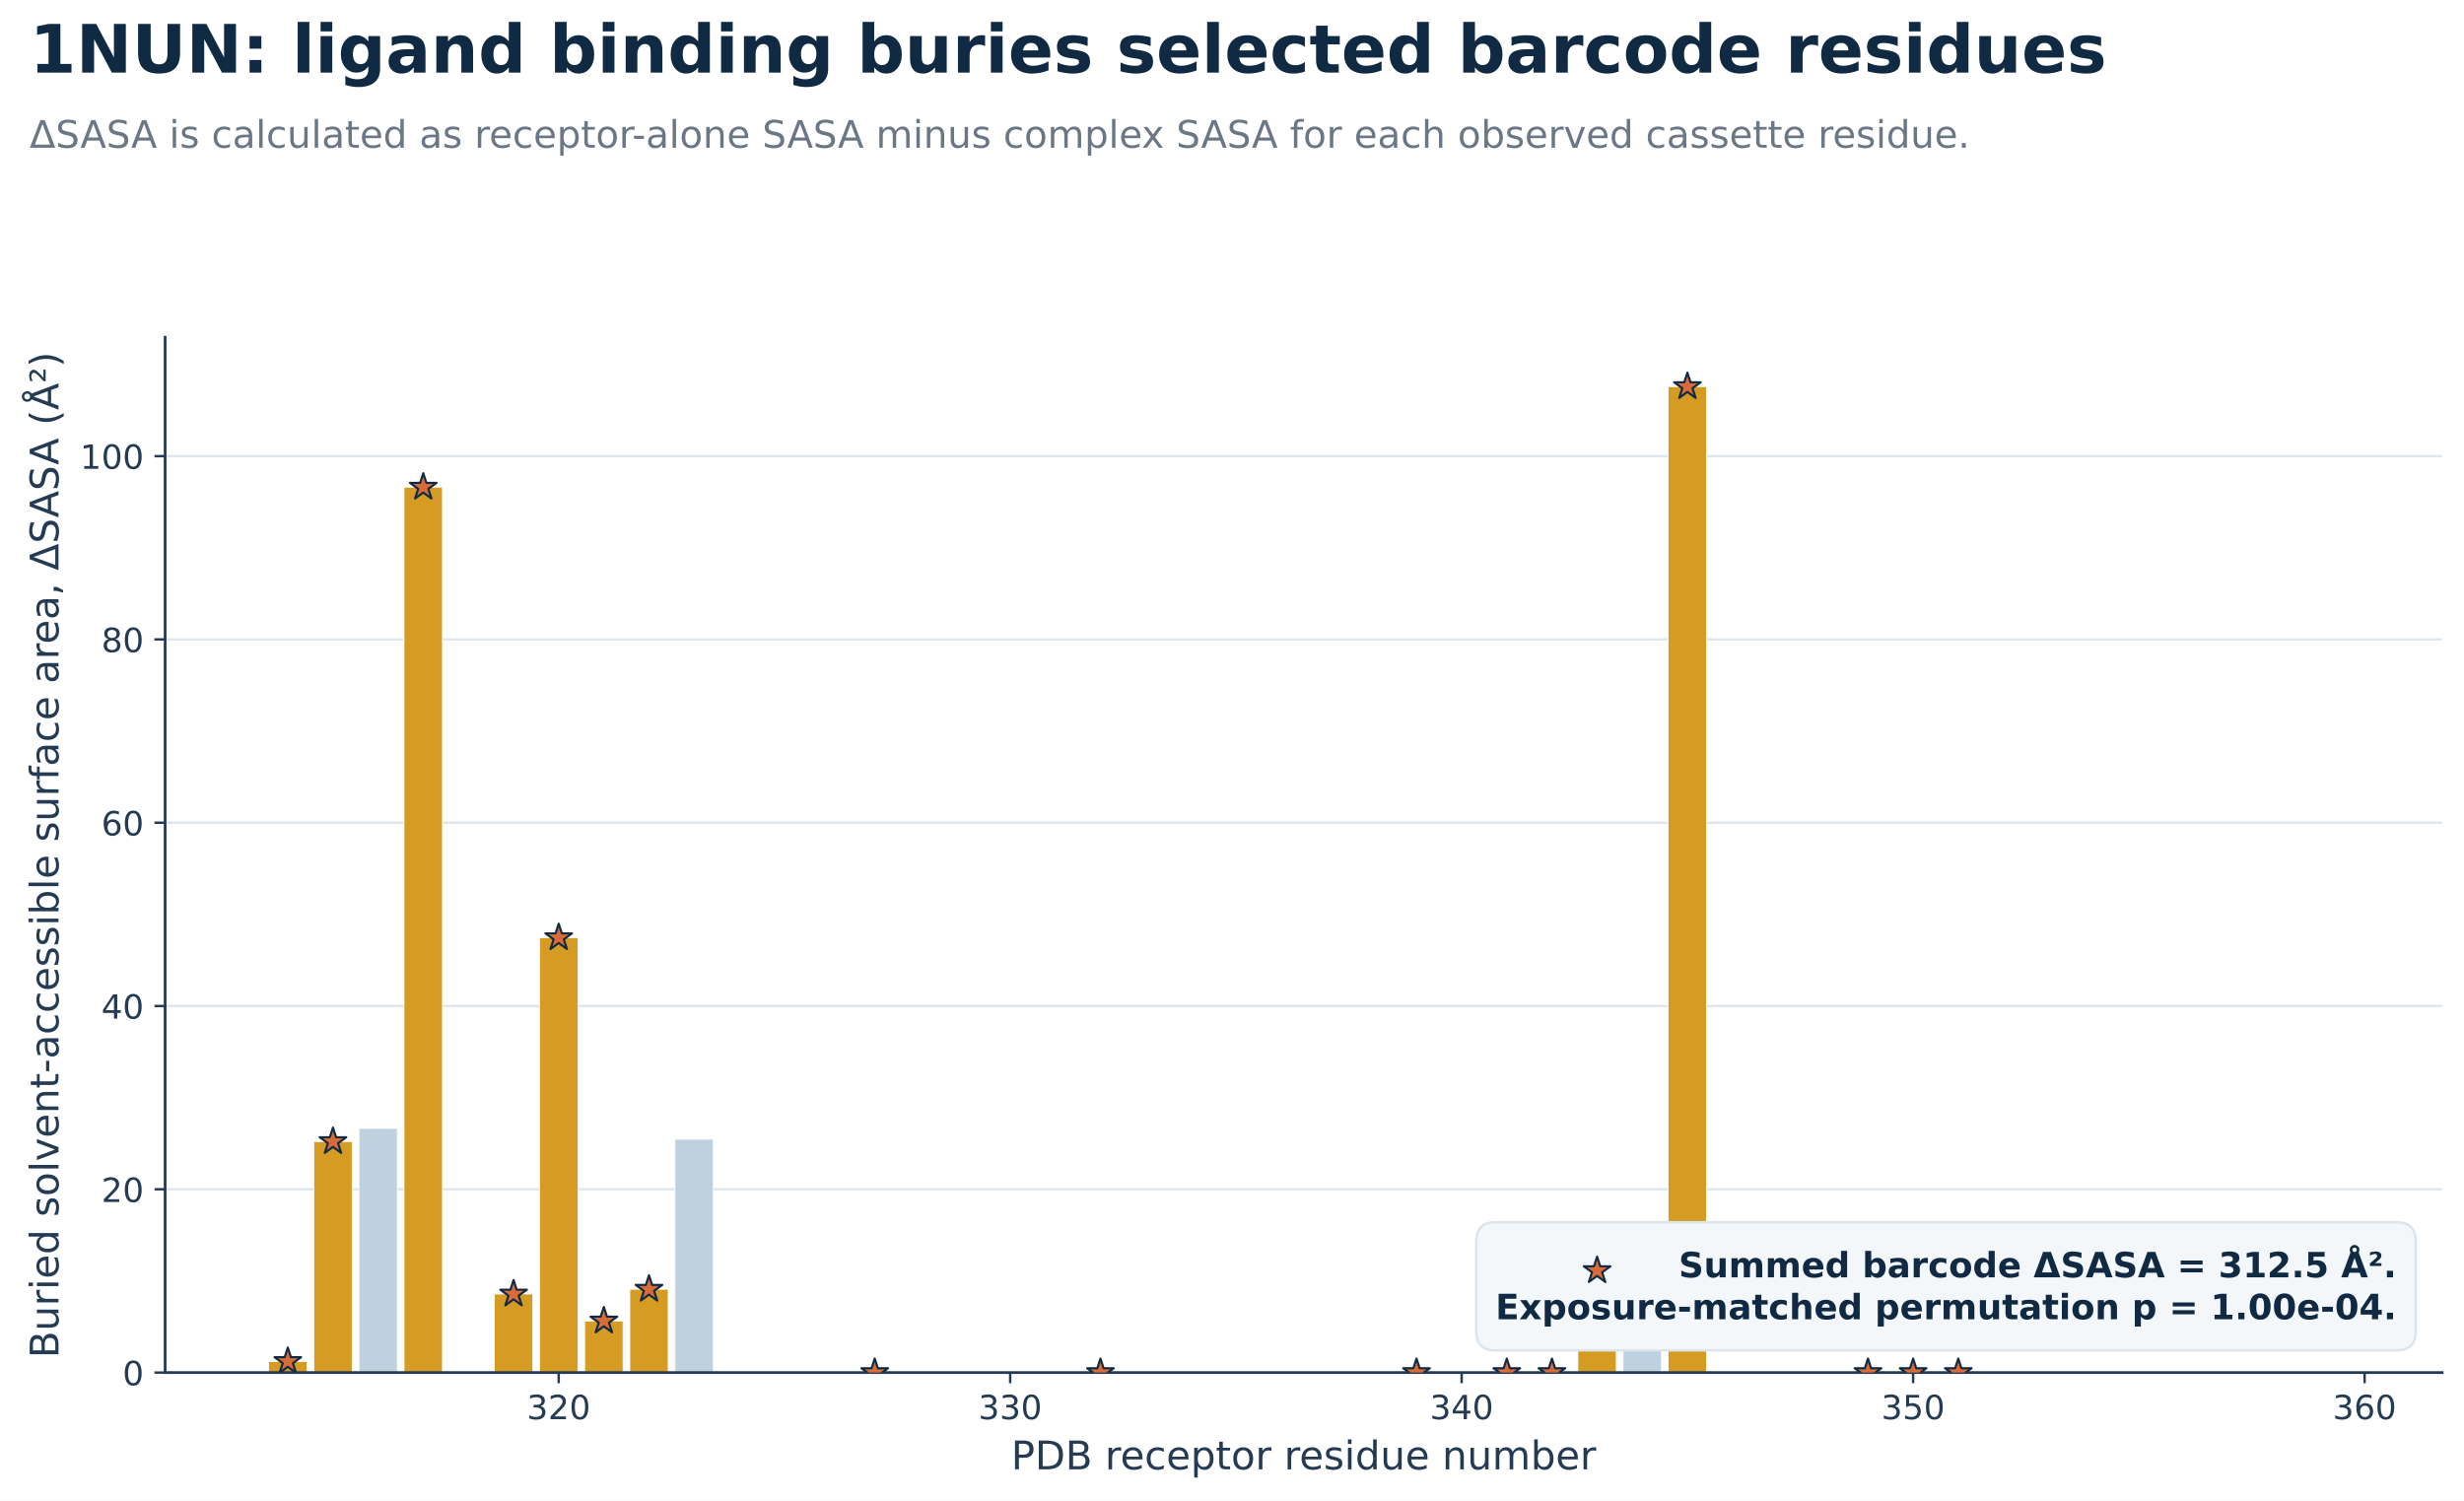
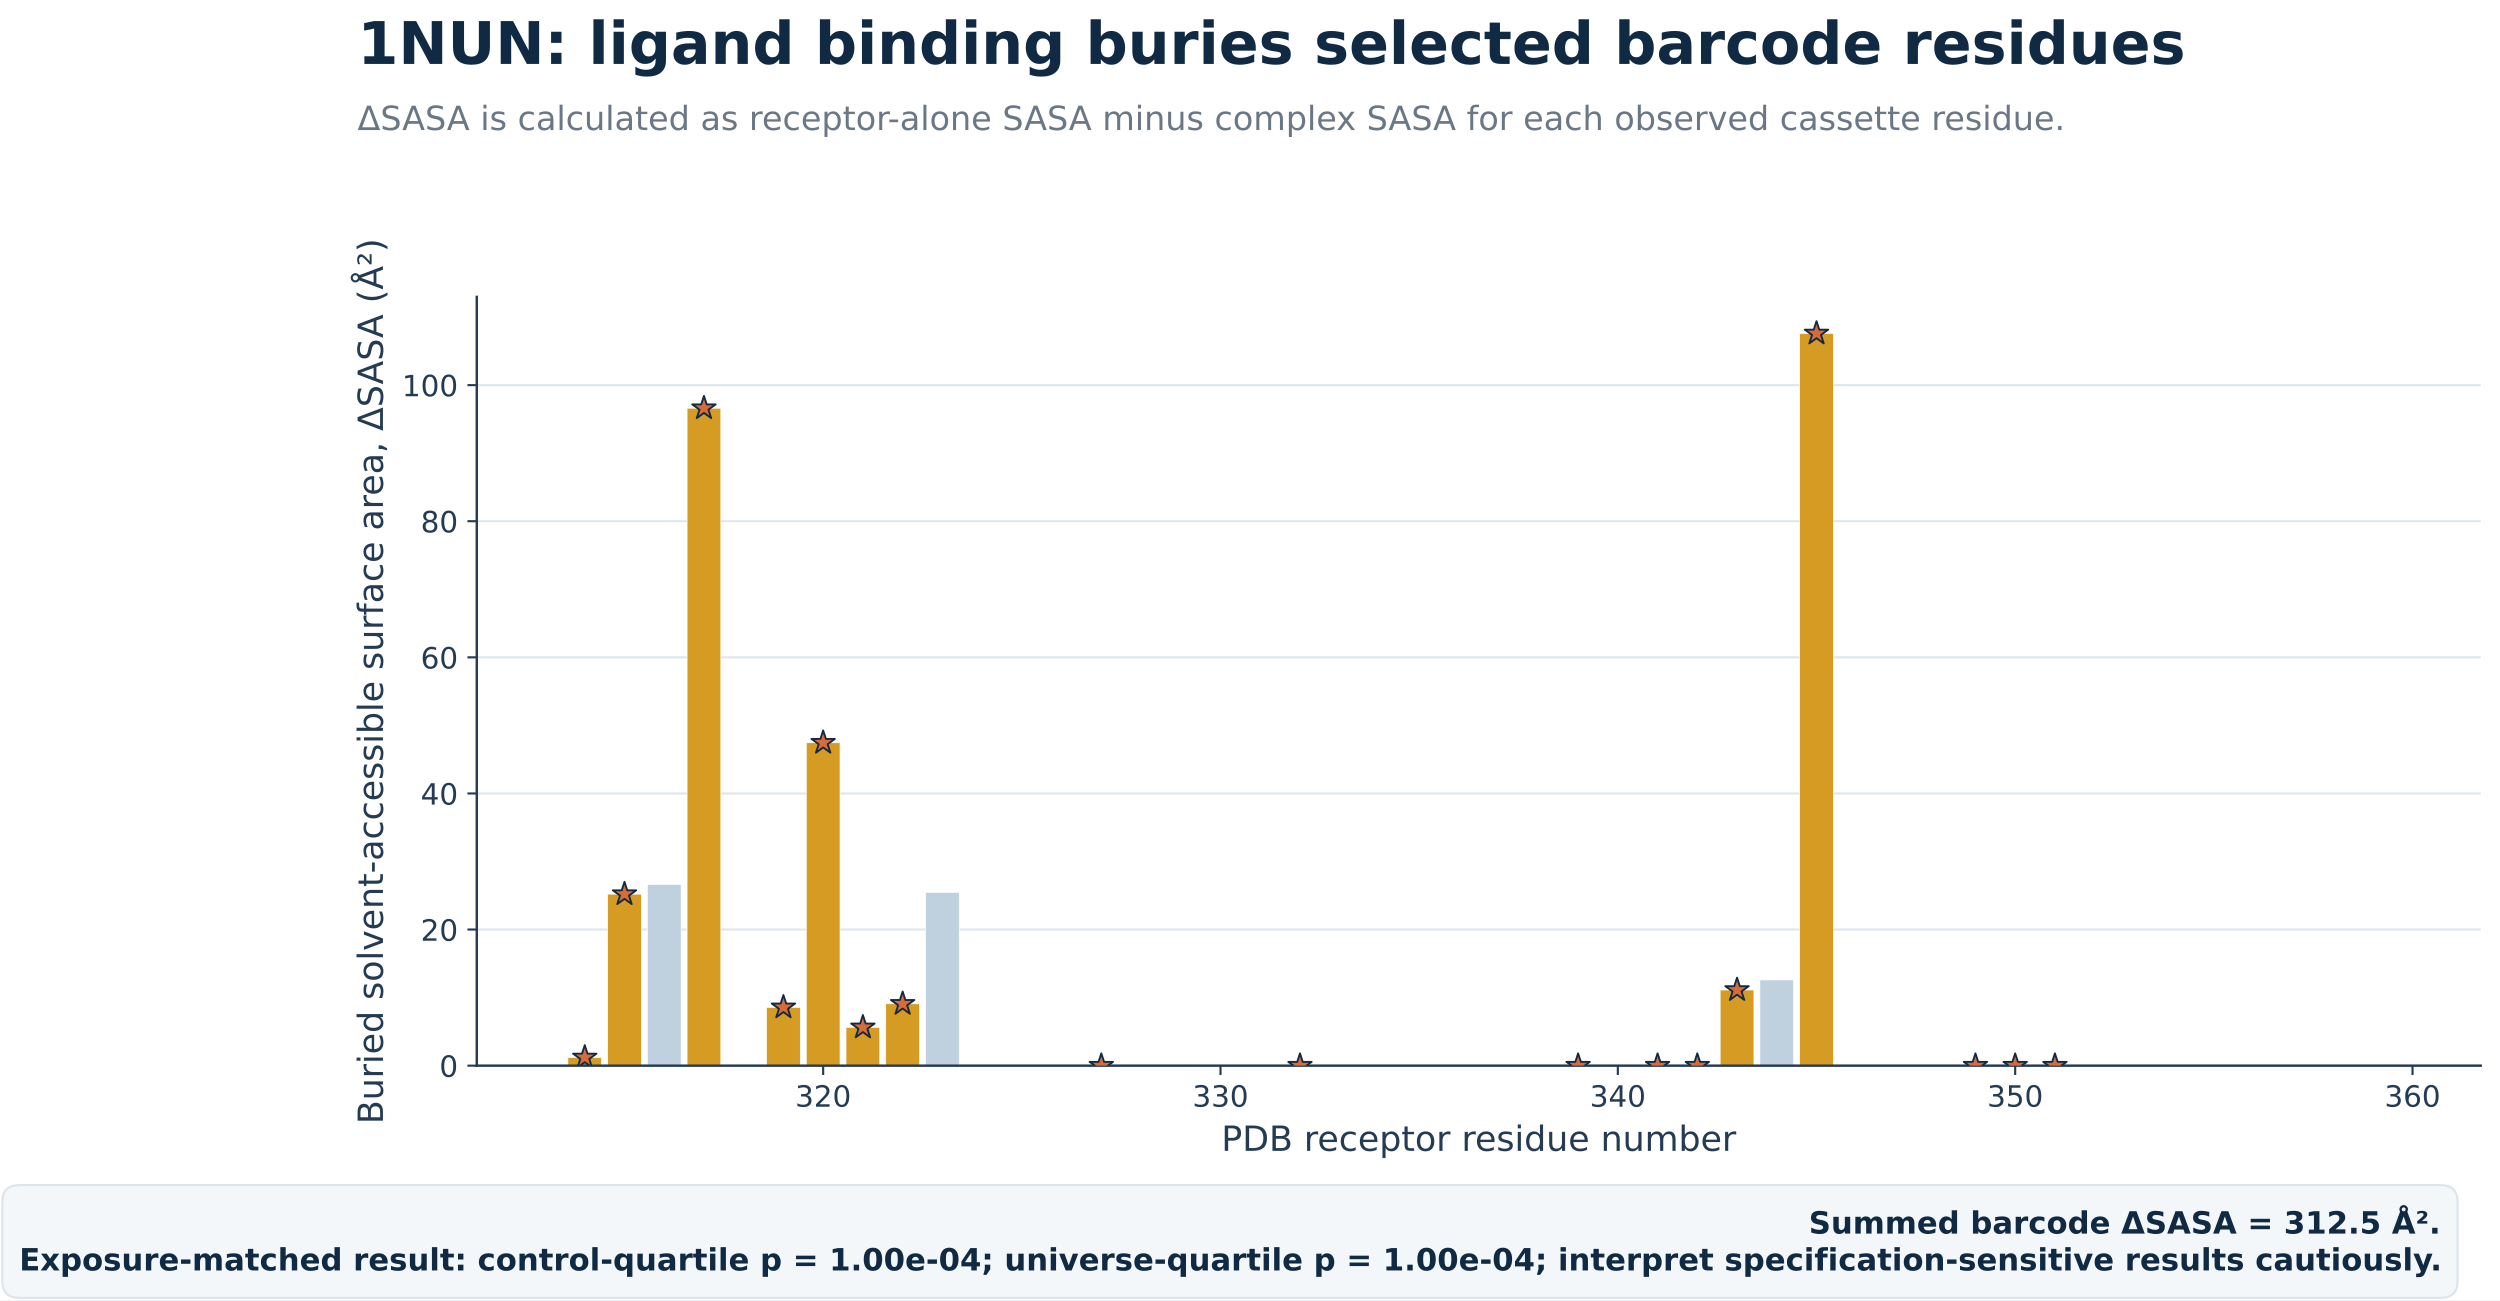
- <svg xmlns="http://www.w3.org/2000/svg" xmlns:xlink="http://www.w3.org/1999/xlink" width="811.539pt" height="494.289pt" viewBox="0 0 811.539 494.289" version="1.1">
+ <svg xmlns="http://www.w3.org/2000/svg" xmlns:xlink="http://www.w3.org/1999/xlink" width="935.579pt" height="486.567pt" viewBox="0 0 935.579 486.567" version="1.1">
  <defs>
    <style type="text/css">*{stroke-linejoin: round; stroke-linecap: butt}</style>
  </defs>
  <g id="figure_1">
    <g id="patch_1">
-       <path d="M 0 494.289 L 811.539 494.289 L 811.539 0 L 0 0 z " style="fill: #ffffff" />
+       <path d="M 0 486.567  L 935.579 486.567  L 935.579 0  L 0 0  z " style="fill: #ffffff" />
    </g>
    <g id="axes_1">
      <g id="patch_2">
-         <path d="M 54.387 452.088 L 804.339 452.088 L 804.339 111.096 L 54.387 111.096 z " style="fill: #ffffff" />
+         <path d="M 178.427 398.808  L 928.379 398.808  L 928.379 111.096  L 178.427 111.096  z " style="fill: #ffffff" />
      </g>
      <g id="matplotlib.axis_1">
        <g id="xtick_1">
          <g id="line2d_1">
            <defs>
-               <path id="med8d45edd3" d="M 0 0 L 0 3.5 " style="stroke: #243b53; stroke-width: 0.8" />
+               <path id="md4c952b9b4" d="M 0 0  L 0 3.5  " style="stroke: #243b53; stroke-width: 0.8" />
            </defs>
            <g>
-               <use xlink:href="#med8d45edd3" x="184.013" y="452.088" style="fill: #243b53; stroke: #243b53; stroke-width: 0.8" />
+               <use xlink:href="#md4c952b9b4" x="308.054" y="398.808" style="fill: #243b53; stroke: #243b53; stroke-width: 0.8" />
            </g>
          </g>
          <g id="text_1">
-             <text style="font-size: 11px; font-family: 'DejaVu Sans'; text-anchor: middle; fill: #243b53" x="184.013" y="467.445" transform="rotate(-0 184.0133 467.4454)">320</text>
+             <text style="font-size: 11px; font-family: 'DejaVu Sans'; text-anchor: middle; fill: #243b53" x="308.054" y="414.165" transform="rotate(-0 308.0537 414.1654)">320</text>
          </g>
        </g>
        <g id="xtick_2">
          <g id="line2d_2">
            <g>
-               <use xlink:href="#med8d45edd3" x="332.71" y="452.088" style="fill: #243b53; stroke: #243b53; stroke-width: 0.8" />
+               <use xlink:href="#md4c952b9b4" x="456.75" y="398.808" style="fill: #243b53; stroke: #243b53; stroke-width: 0.8" />
            </g>
          </g>
          <g id="text_2">
-             <text style="font-size: 11px; font-family: 'DejaVu Sans'; text-anchor: middle; fill: #243b53" x="332.71" y="467.445" transform="rotate(-0 332.7101 467.4454)">330</text>
+             <text style="font-size: 11px; font-family: 'DejaVu Sans'; text-anchor: middle; fill: #243b53" x="456.75" y="414.165" transform="rotate(-0 456.7504 414.1654)">330</text>
          </g>
        </g>
        <g id="xtick_3">
          <g id="line2d_3">
            <g>
-               <use xlink:href="#med8d45edd3" x="481.407" y="452.088" style="fill: #243b53; stroke: #243b53; stroke-width: 0.8" />
+               <use xlink:href="#md4c952b9b4" x="605.447" y="398.808" style="fill: #243b53; stroke: #243b53; stroke-width: 0.8" />
            </g>
          </g>
          <g id="text_3">
-             <text style="font-size: 11px; font-family: 'DejaVu Sans'; text-anchor: middle; fill: #243b53" x="481.407" y="467.445" transform="rotate(-0 481.4068 467.4454)">340</text>
+             <text style="font-size: 11px; font-family: 'DejaVu Sans'; text-anchor: middle; fill: #243b53" x="605.447" y="414.165" transform="rotate(-0 605.4471 414.1654)">340</text>
          </g>
        </g>
        <g id="xtick_4">
          <g id="line2d_4">
            <g>
-               <use xlink:href="#med8d45edd3" x="630.104" y="452.088" style="fill: #243b53; stroke: #243b53; stroke-width: 0.8" />
+               <use xlink:href="#md4c952b9b4" x="754.144" y="398.808" style="fill: #243b53; stroke: #243b53; stroke-width: 0.8" />
            </g>
          </g>
          <g id="text_4">
-             <text style="font-size: 11px; font-family: 'DejaVu Sans'; text-anchor: middle; fill: #243b53" x="630.104" y="467.445" transform="rotate(-0 630.1036 467.4454)">350</text>
+             <text style="font-size: 11px; font-family: 'DejaVu Sans'; text-anchor: middle; fill: #243b53" x="754.144" y="414.165" transform="rotate(-0 754.1439 414.1654)">350</text>
          </g>
        </g>
        <g id="xtick_5">
          <g id="line2d_5">
            <g>
-               <use xlink:href="#med8d45edd3" x="778.8" y="452.088" style="fill: #243b53; stroke: #243b53; stroke-width: 0.8" />
+               <use xlink:href="#md4c952b9b4" x="902.841" y="398.808" style="fill: #243b53; stroke: #243b53; stroke-width: 0.8" />
            </g>
          </g>
          <g id="text_5">
-             <text style="font-size: 11px; font-family: 'DejaVu Sans'; text-anchor: middle; fill: #243b53" x="778.8" y="467.445" transform="rotate(-0 778.8003 467.4454)">360</text>
+             <text style="font-size: 11px; font-family: 'DejaVu Sans'; text-anchor: middle; fill: #243b53" x="902.841" y="414.165" transform="rotate(-0 902.8406 414.1654)">360</text>
          </g>
        </g>
        <g id="text_6">
-           <text style="font-size: 13px; font-family: 'DejaVu Sans'; text-anchor: middle; fill: #243b53" x="429.363" y="483.966" transform="rotate(-0 429.363 483.966)">PDB receptor residue number</text>
+           <text style="font-size: 13px; font-family: 'DejaVu Sans'; text-anchor: middle; fill: #243b53" x="553.403" y="430.686" transform="rotate(-0 553.4033 430.686)">PDB receptor residue number</text>
        </g>
      </g>
      <g id="matplotlib.axis_2">
        <g id="ytick_1">
          <g id="line2d_6">
-             <path d="M 54.387 452.088 L 804.339 452.088 " clip-path="url(#p569537a8af)" style="fill: none; stroke: #dce4ec; stroke-opacity: 0.9; stroke-width: 0.8; stroke-linecap: square" />
+             <path d="M 178.427 398.808  L 928.379 398.808  " clip-path="url(#p25f31b2f78)" style="fill: none; stroke: #dce4ec; stroke-opacity: 0.9; stroke-width: 0.8; stroke-linecap: square" />
          </g>
          <g id="line2d_7">
            <defs>
-               <path id="md88769529d" d="M 0 0 L -3.5 0 " style="stroke: #243b53; stroke-width: 0.8" />
+               <path id="m784565632b" d="M 0 0  L -3.5 0  " style="stroke: #243b53; stroke-width: 0.8" />
            </defs>
            <g>
-               <use xlink:href="#md88769529d" x="54.387" y="452.088" style="fill: #243b53; stroke: #243b53; stroke-width: 0.8" />
+               <use xlink:href="#m784565632b" x="178.427" y="398.808" style="fill: #243b53; stroke: #243b53; stroke-width: 0.8" />
            </g>
          </g>
          <g id="text_7">
-             <text style="font-size: 11px; font-family: 'DejaVu Sans'; text-anchor: end; fill: #243b53" x="47.387" y="456.267" transform="rotate(-0 47.38695 456.2667)">0</text>
+             <text style="font-size: 11px; font-family: 'DejaVu Sans'; text-anchor: end; fill: #243b53" x="171.427" y="402.987" transform="rotate(-0 171.4273 402.9867)">0</text>
          </g>
        </g>
        <g id="ytick_2">
          <g id="line2d_8">
-             <path d="M 54.387 391.718 L 804.339 391.718 " clip-path="url(#p569537a8af)" style="fill: none; stroke: #dce4ec; stroke-opacity: 0.9; stroke-width: 0.8; stroke-linecap: square" />
+             <path d="M 178.427 347.871  L 928.379 347.871  " clip-path="url(#p25f31b2f78)" style="fill: none; stroke: #dce4ec; stroke-opacity: 0.9; stroke-width: 0.8; stroke-linecap: square" />
          </g>
          <g id="line2d_9">
            <g>
-               <use xlink:href="#md88769529d" x="54.387" y="391.718" style="fill: #243b53; stroke: #243b53; stroke-width: 0.8" />
+               <use xlink:href="#m784565632b" x="178.427" y="347.871" style="fill: #243b53; stroke: #243b53; stroke-width: 0.8" />
            </g>
          </g>
          <g id="text_8">
-             <text style="font-size: 11px; font-family: 'DejaVu Sans'; text-anchor: end; fill: #243b53" x="47.387" y="395.897" transform="rotate(-0 47.38695 395.8966)">20</text>
+             <text style="font-size: 11px; font-family: 'DejaVu Sans'; text-anchor: end; fill: #243b53" x="171.427" y="352.049" transform="rotate(-0 171.4273 352.0494)">20</text>
          </g>
        </g>
        <g id="ytick_3">
          <g id="line2d_10">
-             <path d="M 54.387 331.348 L 804.339 331.348 " clip-path="url(#p569537a8af)" style="fill: none; stroke: #dce4ec; stroke-opacity: 0.9; stroke-width: 0.8; stroke-linecap: square" />
+             <path d="M 178.427 296.933  L 928.379 296.933  " clip-path="url(#p25f31b2f78)" style="fill: none; stroke: #dce4ec; stroke-opacity: 0.9; stroke-width: 0.8; stroke-linecap: square" />
          </g>
          <g id="line2d_11">
            <g>
-               <use xlink:href="#md88769529d" x="54.387" y="331.348" style="fill: #243b53; stroke: #243b53; stroke-width: 0.8" />
+               <use xlink:href="#m784565632b" x="178.427" y="296.933" style="fill: #243b53; stroke: #243b53; stroke-width: 0.8" />
            </g>
          </g>
          <g id="text_9">
-             <text style="font-size: 11px; font-family: 'DejaVu Sans'; text-anchor: end; fill: #243b53" x="47.387" y="335.526" transform="rotate(-0 47.38695 335.5265)">40</text>
+             <text style="font-size: 11px; font-family: 'DejaVu Sans'; text-anchor: end; fill: #243b53" x="171.427" y="301.112" transform="rotate(-0 171.4273 301.1121)">40</text>
          </g>
        </g>
        <g id="ytick_4">
          <g id="line2d_12">
-             <path d="M 54.387 270.978 L 804.339 270.978 " clip-path="url(#p569537a8af)" style="fill: none; stroke: #dce4ec; stroke-opacity: 0.9; stroke-width: 0.8; stroke-linecap: square" />
+             <path d="M 178.427 245.996  L 928.379 245.996  " clip-path="url(#p25f31b2f78)" style="fill: none; stroke: #dce4ec; stroke-opacity: 0.9; stroke-width: 0.8; stroke-linecap: square" />
          </g>
          <g id="line2d_13">
            <g>
-               <use xlink:href="#md88769529d" x="54.387" y="270.978" style="fill: #243b53; stroke: #243b53; stroke-width: 0.8" />
+               <use xlink:href="#m784565632b" x="178.427" y="245.996" style="fill: #243b53; stroke: #243b53; stroke-width: 0.8" />
            </g>
          </g>
          <g id="text_10">
-             <text style="font-size: 11px; font-family: 'DejaVu Sans'; text-anchor: end; fill: #243b53" x="47.387" y="275.156" transform="rotate(-0 47.38695 275.1564)">60</text>
+             <text style="font-size: 11px; font-family: 'DejaVu Sans'; text-anchor: end; fill: #243b53" x="171.427" y="250.175" transform="rotate(-0 171.4273 250.1749)">60</text>
          </g>
        </g>
        <g id="ytick_5">
          <g id="line2d_14">
-             <path d="M 54.387 210.608 L 804.339 210.608 " clip-path="url(#p569537a8af)" style="fill: none; stroke: #dce4ec; stroke-opacity: 0.9; stroke-width: 0.8; stroke-linecap: square" />
+             <path d="M 178.427 195.059  L 928.379 195.059  " clip-path="url(#p25f31b2f78)" style="fill: none; stroke: #dce4ec; stroke-opacity: 0.9; stroke-width: 0.8; stroke-linecap: square" />
          </g>
          <g id="line2d_15">
            <g>
-               <use xlink:href="#md88769529d" x="54.387" y="210.608" style="fill: #243b53; stroke: #243b53; stroke-width: 0.8" />
+               <use xlink:href="#m784565632b" x="178.427" y="195.059" style="fill: #243b53; stroke: #243b53; stroke-width: 0.8" />
            </g>
          </g>
          <g id="text_11">
-             <text style="font-size: 11px; font-family: 'DejaVu Sans'; text-anchor: end; fill: #243b53" x="47.387" y="214.786" transform="rotate(-0 47.38695 214.7862)">80</text>
+             <text style="font-size: 11px; font-family: 'DejaVu Sans'; text-anchor: end; fill: #243b53" x="171.427" y="199.238" transform="rotate(-0 171.4273 199.2376)">80</text>
          </g>
        </g>
        <g id="ytick_6">
          <g id="line2d_16">
-             <path d="M 54.387 150.237 L 804.339 150.237 " clip-path="url(#p569537a8af)" style="fill: none; stroke: #dce4ec; stroke-opacity: 0.9; stroke-width: 0.8; stroke-linecap: square" />
+             <path d="M 178.427 144.122  L 928.379 144.122  " clip-path="url(#p25f31b2f78)" style="fill: none; stroke: #dce4ec; stroke-opacity: 0.9; stroke-width: 0.8; stroke-linecap: square" />
          </g>
          <g id="line2d_17">
            <g>
-               <use xlink:href="#md88769529d" x="54.387" y="150.237" style="fill: #243b53; stroke: #243b53; stroke-width: 0.8" />
+               <use xlink:href="#m784565632b" x="178.427" y="144.122" style="fill: #243b53; stroke: #243b53; stroke-width: 0.8" />
            </g>
          </g>
          <g id="text_12">
-             <text style="font-size: 11px; font-family: 'DejaVu Sans'; text-anchor: end; fill: #243b53" x="47.387" y="154.416" transform="rotate(-0 47.38695 154.4161)">100</text>
+             <text style="font-size: 11px; font-family: 'DejaVu Sans'; text-anchor: end; fill: #243b53" x="171.427" y="148.3" transform="rotate(-0 171.4273 148.3003)">100</text>
          </g>
        </g>
        <g id="text_13">
-           <text style="font-size: 13px; font-family: 'DejaVu Sans'; text-anchor: middle; fill: #243b53" x="19.268" y="281.592" transform="rotate(-90 19.26766 281.592)">Buried solvent-accessible surface area, ΔSASA (Å²)</text>
+           <text style="font-size: 13px; font-family: 'DejaVu Sans'; text-anchor: middle; fill: #243b53" x="143.308" y="254.952" transform="rotate(-90 143.308 254.952)">Buried solvent-accessible surface area, ΔSASA (Å²)</text>
        </g>
      </g>
      <g id="patch_3">
-         <path d="M 88.476 452.088 L 101.115 452.088 L 101.115 448.443 L 88.476 448.443 z " clip-path="url(#p569537a8af)" style="fill: #d59b22; stroke: #ffffff; stroke-width: 0.25; stroke-linejoin: miter" />
+         <path d="M 212.516 398.808  L 225.155 398.808  L 225.155 395.732  L 212.516 395.732  z " clip-path="url(#p25f31b2f78)" style="fill: #d59b22; stroke: #ffffff; stroke-width: 0.25; stroke-linejoin: miter" />
      </g>
      <g id="patch_4">
-         <path d="M 103.345 452.088 L 115.985 452.088 L 115.985 376.003 L 103.345 376.003 z " clip-path="url(#p569537a8af)" style="fill: #d59b22; stroke: #ffffff; stroke-width: 0.25; stroke-linejoin: miter" />
+         <path d="M 227.386 398.808  L 240.025 398.808  L 240.025 334.611  L 227.386 334.611  z " clip-path="url(#p25f31b2f78)" style="fill: #d59b22; stroke: #ffffff; stroke-width: 0.25; stroke-linejoin: miter" />
      </g>
      <g id="patch_5">
-         <path d="M 118.215 452.088 L 130.854 452.088 L 130.854 371.68 L 118.215 371.68 z " clip-path="url(#p569537a8af)" style="fill: #bfd0df; stroke: #ffffff; stroke-width: 0.25; stroke-linejoin: miter" />
+         <path d="M 242.255 398.808  L 254.895 398.808  L 254.895 330.963  L 242.255 330.963  z " clip-path="url(#p25f31b2f78)" style="fill: #bfd0df; stroke: #ffffff; stroke-width: 0.25; stroke-linejoin: miter" />
      </g>
      <g id="patch_6">
-         <path d="M 133.085 452.088 L 145.724 452.088 L 145.724 160.469 L 133.085 160.469 z " clip-path="url(#p569537a8af)" style="fill: #d59b22; stroke: #ffffff; stroke-width: 0.25; stroke-linejoin: miter" />
+         <path d="M 257.125 398.808  L 269.764 398.808  L 269.764 152.755  L 257.125 152.755  z " clip-path="url(#p25f31b2f78)" style="fill: #d59b22; stroke: #ffffff; stroke-width: 0.25; stroke-linejoin: miter" />
      </g>
      <g id="patch_7">
-         <path d="M 147.954 452.088 L 160.594 452.088 L 160.594 452.088 L 147.954 452.088 z " clip-path="url(#p569537a8af)" style="fill: #bfd0df; stroke: #ffffff; stroke-width: 0.25; stroke-linejoin: miter" />
+         <path d="M 271.995 398.808  L 284.634 398.808  L 284.634 398.808  L 271.995 398.808  z " clip-path="url(#p25f31b2f78)" style="fill: #bfd0df; stroke: #ffffff; stroke-width: 0.25; stroke-linejoin: miter" />
      </g>
      <g id="patch_8">
-         <path d="M 162.824 452.088 L 175.463 452.088 L 175.463 426.214 L 162.824 426.214 z " clip-path="url(#p569537a8af)" style="fill: #d59b22; stroke: #ffffff; stroke-width: 0.25; stroke-linejoin: miter" />
+         <path d="M 286.864 398.808  L 299.504 398.808  L 299.504 376.977  L 286.864 376.977  z " clip-path="url(#p25f31b2f78)" style="fill: #d59b22; stroke: #ffffff; stroke-width: 0.25; stroke-linejoin: miter" />
      </g>
      <g id="patch_9">
-         <path d="M 177.694 452.088 L 190.333 452.088 L 190.333 308.853 L 177.694 308.853 z " clip-path="url(#p569537a8af)" style="fill: #d59b22; stroke: #ffffff; stroke-width: 0.25; stroke-linejoin: miter" />
+         <path d="M 301.734 398.808  L 314.373 398.808  L 314.373 277.953  L 301.734 277.953  z " clip-path="url(#p25f31b2f78)" style="fill: #d59b22; stroke: #ffffff; stroke-width: 0.25; stroke-linejoin: miter" />
      </g>
      <g id="patch_10">
-         <path d="M 192.563 452.088 L 205.203 452.088 L 205.203 435.095 L 192.563 435.095 z " clip-path="url(#p569537a8af)" style="fill: #d59b22; stroke: #ffffff; stroke-width: 0.25; stroke-linejoin: miter" />
+         <path d="M 316.604 398.808  L 329.243 398.808  L 329.243 384.47  L 316.604 384.47  z " clip-path="url(#p25f31b2f78)" style="fill: #d59b22; stroke: #ffffff; stroke-width: 0.25; stroke-linejoin: miter" />
      </g>
      <g id="patch_11">
-         <path d="M 207.433 452.088 L 220.072 452.088 L 220.072 424.647 L 207.433 424.647 z " clip-path="url(#p569537a8af)" style="fill: #d59b22; stroke: #ffffff; stroke-width: 0.25; stroke-linejoin: miter" />
+         <path d="M 331.473 398.808  L 344.113 398.808  L 344.113 375.655  L 331.473 375.655  z " clip-path="url(#p25f31b2f78)" style="fill: #d59b22; stroke: #ffffff; stroke-width: 0.25; stroke-linejoin: miter" />
      </g>
      <g id="patch_12">
-         <path d="M 222.303 452.088 L 234.942 452.088 L 234.942 375.235 L 222.303 375.235 z " clip-path="url(#p569537a8af)" style="fill: #bfd0df; stroke: #ffffff; stroke-width: 0.25; stroke-linejoin: miter" />
+         <path d="M 346.343 398.808  L 358.982 398.808  L 358.982 333.963  L 346.343 333.963  z " clip-path="url(#p25f31b2f78)" style="fill: #bfd0df; stroke: #ffffff; stroke-width: 0.25; stroke-linejoin: miter" />
      </g>
      <g id="patch_13">
-         <path d="M 237.172 452.088 L 249.812 452.088 L 249.812 452.088 L 237.172 452.088 z " clip-path="url(#p569537a8af)" style="fill: #bfd0df; stroke: #ffffff; stroke-width: 0.25; stroke-linejoin: miter" />
+         <path d="M 361.213 398.808  L 373.852 398.808  L 373.852 398.808  L 361.213 398.808  z " clip-path="url(#p25f31b2f78)" style="fill: #bfd0df; stroke: #ffffff; stroke-width: 0.25; stroke-linejoin: miter" />
      </g>
      <g id="patch_14">
-         <path d="M 252.042 452.088 L 264.681 452.088 L 264.681 452.088 L 252.042 452.088 z " clip-path="url(#p569537a8af)" style="fill: #bfd0df; stroke: #ffffff; stroke-width: 0.25; stroke-linejoin: miter" />
+         <path d="M 376.082 398.808  L 388.722 398.808  L 388.722 398.808  L 376.082 398.808  z " clip-path="url(#p25f31b2f78)" style="fill: #bfd0df; stroke: #ffffff; stroke-width: 0.25; stroke-linejoin: miter" />
      </g>
      <g id="patch_15">
-         <path d="M 266.912 452.088 L 279.551 452.088 L 279.551 452.088 L 266.912 452.088 z " clip-path="url(#p569537a8af)" style="fill: #bfd0df; stroke: #ffffff; stroke-width: 0.25; stroke-linejoin: miter" />
+         <path d="M 390.952 398.808  L 403.591 398.808  L 403.591 398.808  L 390.952 398.808  z " clip-path="url(#p25f31b2f78)" style="fill: #bfd0df; stroke: #ffffff; stroke-width: 0.25; stroke-linejoin: miter" />
      </g>
      <g id="patch_16">
-         <path d="M 281.781 452.088 L 294.421 452.088 L 294.421 452.088 L 281.781 452.088 z " clip-path="url(#p569537a8af)" style="fill: #d59b22; stroke: #ffffff; stroke-width: 0.25; stroke-linejoin: miter" />
+         <path d="M 405.822 398.808  L 418.461 398.808  L 418.461 398.808  L 405.822 398.808  z " clip-path="url(#p25f31b2f78)" style="fill: #d59b22; stroke: #ffffff; stroke-width: 0.25; stroke-linejoin: miter" />
      </g>
      <g id="patch_17">
-         <path d="M 296.651 452.088 L 309.29 452.088 L 309.29 452.088 L 296.651 452.088 z " clip-path="url(#p569537a8af)" style="fill: #bfd0df; stroke: #ffffff; stroke-width: 0.25; stroke-linejoin: miter" />
+         <path d="M 420.691 398.808  L 433.331 398.808  L 433.331 398.808  L 420.691 398.808  z " clip-path="url(#p25f31b2f78)" style="fill: #bfd0df; stroke: #ffffff; stroke-width: 0.25; stroke-linejoin: miter" />
      </g>
      <g id="patch_18">
-         <path d="M 311.521 452.088 L 324.16 452.088 L 324.16 452.088 L 311.521 452.088 z " clip-path="url(#p569537a8af)" style="fill: #bfd0df; stroke: #ffffff; stroke-width: 0.25; stroke-linejoin: miter" />
+         <path d="M 435.561 398.808  L 448.2 398.808  L 448.2 398.808  L 435.561 398.808  z " clip-path="url(#p25f31b2f78)" style="fill: #bfd0df; stroke: #ffffff; stroke-width: 0.25; stroke-linejoin: miter" />
      </g>
      <g id="patch_19">
-         <path d="M 326.39 452.088 L 339.03 452.088 L 339.03 452.088 L 326.39 452.088 z " clip-path="url(#p569537a8af)" style="fill: #bfd0df; stroke: #ffffff; stroke-width: 0.25; stroke-linejoin: miter" />
+         <path d="M 450.431 398.808  L 463.07 398.808  L 463.07 398.808  L 450.431 398.808  z " clip-path="url(#p25f31b2f78)" style="fill: #bfd0df; stroke: #ffffff; stroke-width: 0.25; stroke-linejoin: miter" />
      </g>
      <g id="patch_20">
-         <path d="M 341.26 452.088 L 353.899 452.088 L 353.899 452.088 L 341.26 452.088 z " clip-path="url(#p569537a8af)" style="fill: #bfd0df; stroke: #ffffff; stroke-width: 0.25; stroke-linejoin: miter" />
+         <path d="M 465.3 398.808  L 477.94 398.808  L 477.94 398.808  L 465.3 398.808  z " clip-path="url(#p25f31b2f78)" style="fill: #bfd0df; stroke: #ffffff; stroke-width: 0.25; stroke-linejoin: miter" />
      </g>
      <g id="patch_21">
-         <path d="M 356.13 452.088 L 368.769 452.088 L 368.769 452.088 L 356.13 452.088 z " clip-path="url(#p569537a8af)" style="fill: #d59b22; stroke: #ffffff; stroke-width: 0.25; stroke-linejoin: miter" />
+         <path d="M 480.17 398.808  L 492.809 398.808  L 492.809 398.808  L 480.17 398.808  z " clip-path="url(#p25f31b2f78)" style="fill: #d59b22; stroke: #ffffff; stroke-width: 0.25; stroke-linejoin: miter" />
      </g>
      <g id="patch_22">
-         <path d="M 370.999 452.088 L 383.639 452.088 L 383.639 452.088 L 370.999 452.088 z " clip-path="url(#p569537a8af)" style="fill: #bfd0df; stroke: #ffffff; stroke-width: 0.25; stroke-linejoin: miter" />
+         <path d="M 495.04 398.808  L 507.679 398.808  L 507.679 398.808  L 495.04 398.808  z " clip-path="url(#p25f31b2f78)" style="fill: #bfd0df; stroke: #ffffff; stroke-width: 0.25; stroke-linejoin: miter" />
      </g>
      <g id="patch_23">
-         <path d="M 385.869 452.088 L 398.508 452.088 L 398.508 452.088 L 385.869 452.088 z " clip-path="url(#p569537a8af)" style="fill: #bfd0df; stroke: #ffffff; stroke-width: 0.25; stroke-linejoin: miter" />
+         <path d="M 509.909 398.808  L 522.549 398.808  L 522.549 398.808  L 509.909 398.808  z " clip-path="url(#p25f31b2f78)" style="fill: #bfd0df; stroke: #ffffff; stroke-width: 0.25; stroke-linejoin: miter" />
      </g>
      <g id="patch_24">
-         <path d="M 400.739 452.088 L 413.378 452.088 L 413.378 452.088 L 400.739 452.088 z " clip-path="url(#p569537a8af)" style="fill: #bfd0df; stroke: #ffffff; stroke-width: 0.25; stroke-linejoin: miter" />
+         <path d="M 524.779 398.808  L 537.418 398.808  L 537.418 398.808  L 524.779 398.808  z " clip-path="url(#p25f31b2f78)" style="fill: #bfd0df; stroke: #ffffff; stroke-width: 0.25; stroke-linejoin: miter" />
      </g>
      <g id="patch_25">
-         <path d="M 415.609 452.088 L 428.248 452.088 L 428.248 452.088 L 415.609 452.088 z " clip-path="url(#p569537a8af)" style="fill: #bfd0df; stroke: #ffffff; stroke-width: 0.25; stroke-linejoin: miter" />
+         <path d="M 539.649 398.808  L 552.288 398.808  L 552.288 398.808  L 539.649 398.808  z " clip-path="url(#p25f31b2f78)" style="fill: #bfd0df; stroke: #ffffff; stroke-width: 0.25; stroke-linejoin: miter" />
      </g>
      <g id="patch_26">
-         <path d="M 430.478 452.088 L 443.117 452.088 L 443.117 452.088 L 430.478 452.088 z " clip-path="url(#p569537a8af)" style="fill: #bfd0df; stroke: #ffffff; stroke-width: 0.25; stroke-linejoin: miter" />
+         <path d="M 554.519 398.808  L 567.158 398.808  L 567.158 398.808  L 554.519 398.808  z " clip-path="url(#p25f31b2f78)" style="fill: #bfd0df; stroke: #ffffff; stroke-width: 0.25; stroke-linejoin: miter" />
      </g>
      <g id="patch_27">
-         <path d="M 445.348 452.088 L 457.987 452.088 L 457.987 452.088 L 445.348 452.088 z " clip-path="url(#p569537a8af)" style="fill: #bfd0df; stroke: #ffffff; stroke-width: 0.25; stroke-linejoin: miter" />
+         <path d="M 569.388 398.808  L 582.027 398.808  L 582.027 398.808  L 569.388 398.808  z " clip-path="url(#p25f31b2f78)" style="fill: #bfd0df; stroke: #ffffff; stroke-width: 0.25; stroke-linejoin: miter" />
      </g>
      <g id="patch_28">
-         <path d="M 460.218 452.088 L 472.857 452.088 L 472.857 452.088 L 460.218 452.088 z " clip-path="url(#p569537a8af)" style="fill: #d59b22; stroke: #ffffff; stroke-width: 0.25; stroke-linejoin: miter" />
+         <path d="M 584.258 398.808  L 596.897 398.808  L 596.897 398.808  L 584.258 398.808  z " clip-path="url(#p25f31b2f78)" style="fill: #d59b22; stroke: #ffffff; stroke-width: 0.25; stroke-linejoin: miter" />
      </g>
      <g id="patch_29">
-         <path d="M 475.087 452.088 L 487.726 452.088 L 487.726 452.088 L 475.087 452.088 z " clip-path="url(#p569537a8af)" style="fill: #bfd0df; stroke: #ffffff; stroke-width: 0.25; stroke-linejoin: miter" />
+         <path d="M 599.128 398.808  L 611.767 398.808  L 611.767 398.808  L 599.128 398.808  z " clip-path="url(#p25f31b2f78)" style="fill: #bfd0df; stroke: #ffffff; stroke-width: 0.25; stroke-linejoin: miter" />
      </g>
      <g id="patch_30">
-         <path d="M 489.957 452.088 L 502.596 452.088 L 502.596 452.088 L 489.957 452.088 z " clip-path="url(#p569537a8af)" style="fill: #d59b22; stroke: #ffffff; stroke-width: 0.25; stroke-linejoin: miter" />
+         <path d="M 613.997 398.808  L 626.636 398.808  L 626.636 398.808  L 613.997 398.808  z " clip-path="url(#p25f31b2f78)" style="fill: #d59b22; stroke: #ffffff; stroke-width: 0.25; stroke-linejoin: miter" />
      </g>
      <g id="patch_31">
-         <path d="M 504.827 452.088 L 517.466 452.088 L 517.466 452.088 L 504.827 452.088 z " clip-path="url(#p569537a8af)" style="fill: #d59b22; stroke: #ffffff; stroke-width: 0.25; stroke-linejoin: miter" />
+         <path d="M 628.867 398.808  L 641.506 398.808  L 641.506 398.808  L 628.867 398.808  z " clip-path="url(#p25f31b2f78)" style="fill: #d59b22; stroke: #ffffff; stroke-width: 0.25; stroke-linejoin: miter" />
      </g>
      <g id="patch_32">
-         <path d="M 519.696 452.088 L 532.335 452.088 L 532.335 418.513 L 519.696 418.513 z " clip-path="url(#p569537a8af)" style="fill: #d59b22; stroke: #ffffff; stroke-width: 0.25; stroke-linejoin: miter" />
+         <path d="M 643.737 398.808  L 656.376 398.808  L 656.376 370.479  L 643.737 370.479  z " clip-path="url(#p25f31b2f78)" style="fill: #d59b22; stroke: #ffffff; stroke-width: 0.25; stroke-linejoin: miter" />
      </g>
      <g id="patch_33">
-         <path d="M 534.566 452.088 L 547.205 452.088 L 547.205 414.046 L 534.566 414.046 z " clip-path="url(#p569537a8af)" style="fill: #bfd0df; stroke: #ffffff; stroke-width: 0.25; stroke-linejoin: miter" />
+         <path d="M 658.606 398.808  L 671.245 398.808  L 671.245 366.71  L 658.606 366.71  z " clip-path="url(#p25f31b2f78)" style="fill: #bfd0df; stroke: #ffffff; stroke-width: 0.25; stroke-linejoin: miter" />
      </g>
      <g id="patch_34">
-         <path d="M 549.436 452.088 L 562.075 452.088 L 562.075 127.334 L 549.436 127.334 z " clip-path="url(#p569537a8af)" style="fill: #d59b22; stroke: #ffffff; stroke-width: 0.25; stroke-linejoin: miter" />
+         <path d="M 673.476 398.808  L 686.115 398.808  L 686.115 124.797  L 673.476 124.797  z " clip-path="url(#p25f31b2f78)" style="fill: #d59b22; stroke: #ffffff; stroke-width: 0.25; stroke-linejoin: miter" />
      </g>
      <g id="patch_35">
-         <path d="M 564.305 452.088 L 576.944 452.088 L 576.944 452.088 L 564.305 452.088 z " clip-path="url(#p569537a8af)" style="fill: #bfd0df; stroke: #ffffff; stroke-width: 0.25; stroke-linejoin: miter" />
+         <path d="M 688.346 398.808  L 700.985 398.808  L 700.985 398.808  L 688.346 398.808  z " clip-path="url(#p25f31b2f78)" style="fill: #bfd0df; stroke: #ffffff; stroke-width: 0.25; stroke-linejoin: miter" />
      </g>
      <g id="patch_36">
-         <path d="M 579.175 452.088 L 591.814 452.088 L 591.814 452.088 L 579.175 452.088 z " clip-path="url(#p569537a8af)" style="fill: #bfd0df; stroke: #ffffff; stroke-width: 0.25; stroke-linejoin: miter" />
+         <path d="M 703.215 398.808  L 715.854 398.808  L 715.854 398.808  L 703.215 398.808  z " clip-path="url(#p25f31b2f78)" style="fill: #bfd0df; stroke: #ffffff; stroke-width: 0.25; stroke-linejoin: miter" />
      </g>
      <g id="patch_37">
-         <path d="M 594.045 452.088 L 606.684 452.088 L 606.684 452.088 L 594.045 452.088 z " clip-path="url(#p569537a8af)" style="fill: #bfd0df; stroke: #ffffff; stroke-width: 0.25; stroke-linejoin: miter" />
+         <path d="M 718.085 398.808  L 730.724 398.808  L 730.724 398.808  L 718.085 398.808  z " clip-path="url(#p25f31b2f78)" style="fill: #bfd0df; stroke: #ffffff; stroke-width: 0.25; stroke-linejoin: miter" />
      </g>
      <g id="patch_38">
-         <path d="M 608.914 452.088 L 621.553 452.088 L 621.553 452.088 L 608.914 452.088 z " clip-path="url(#p569537a8af)" style="fill: #d59b22; stroke: #ffffff; stroke-width: 0.25; stroke-linejoin: miter" />
+         <path d="M 732.955 398.808  L 745.594 398.808  L 745.594 398.808  L 732.955 398.808  z " clip-path="url(#p25f31b2f78)" style="fill: #d59b22; stroke: #ffffff; stroke-width: 0.25; stroke-linejoin: miter" />
      </g>
      <g id="patch_39">
-         <path d="M 623.784 452.088 L 636.423 452.088 L 636.423 452.088 L 623.784 452.088 z " clip-path="url(#p569537a8af)" style="fill: #d59b22; stroke: #ffffff; stroke-width: 0.25; stroke-linejoin: miter" />
+         <path d="M 747.824 398.808  L 760.463 398.808  L 760.463 398.808  L 747.824 398.808  z " clip-path="url(#p25f31b2f78)" style="fill: #d59b22; stroke: #ffffff; stroke-width: 0.25; stroke-linejoin: miter" />
      </g>
      <g id="patch_40">
-         <path d="M 638.654 452.088 L 651.293 452.088 L 651.293 452.088 L 638.654 452.088 z " clip-path="url(#p569537a8af)" style="fill: #d59b22; stroke: #ffffff; stroke-width: 0.25; stroke-linejoin: miter" />
+         <path d="M 762.694 398.808  L 775.333 398.808  L 775.333 398.808  L 762.694 398.808  z " clip-path="url(#p25f31b2f78)" style="fill: #d59b22; stroke: #ffffff; stroke-width: 0.25; stroke-linejoin: miter" />
      </g>
      <g id="patch_41">
-         <path d="M 653.523 452.088 L 666.163 452.088 L 666.163 452.088 L 653.523 452.088 z " clip-path="url(#p569537a8af)" style="fill: #bfd0df; stroke: #ffffff; stroke-width: 0.25; stroke-linejoin: miter" />
+         <path d="M 777.564 398.808  L 790.203 398.808  L 790.203 398.808  L 777.564 398.808  z " clip-path="url(#p25f31b2f78)" style="fill: #bfd0df; stroke: #ffffff; stroke-width: 0.25; stroke-linejoin: miter" />
      </g>
      <g id="patch_42">
-         <path d="M 668.393 452.088 L 681.032 452.088 L 681.032 452.088 L 668.393 452.088 z " clip-path="url(#p569537a8af)" style="fill: #bfd0df; stroke: #ffffff; stroke-width: 0.25; stroke-linejoin: miter" />
+         <path d="M 792.433 398.808  L 805.073 398.808  L 805.073 398.808  L 792.433 398.808  z " clip-path="url(#p25f31b2f78)" style="fill: #bfd0df; stroke: #ffffff; stroke-width: 0.25; stroke-linejoin: miter" />
      </g>
      <g id="patch_43">
-         <path d="M 683.263 452.088 L 695.902 452.088 L 695.902 452.088 L 683.263 452.088 z " clip-path="url(#p569537a8af)" style="fill: #bfd0df; stroke: #ffffff; stroke-width: 0.25; stroke-linejoin: miter" />
+         <path d="M 807.303 398.808  L 819.942 398.808  L 819.942 398.808  L 807.303 398.808  z " clip-path="url(#p25f31b2f78)" style="fill: #bfd0df; stroke: #ffffff; stroke-width: 0.25; stroke-linejoin: miter" />
      </g>
      <g id="patch_44">
-         <path d="M 698.132 452.088 L 710.772 452.088 L 710.772 452.088 L 698.132 452.088 z " clip-path="url(#p569537a8af)" style="fill: #bfd0df; stroke: #ffffff; stroke-width: 0.25; stroke-linejoin: miter" />
+         <path d="M 822.173 398.808  L 834.812 398.808  L 834.812 398.808  L 822.173 398.808  z " clip-path="url(#p25f31b2f78)" style="fill: #bfd0df; stroke: #ffffff; stroke-width: 0.25; stroke-linejoin: miter" />
      </g>
      <g id="patch_45">
-         <path d="M 713.002 452.088 L 725.641 452.088 L 725.641 452.088 L 713.002 452.088 z " clip-path="url(#p569537a8af)" style="fill: #bfd0df; stroke: #ffffff; stroke-width: 0.25; stroke-linejoin: miter" />
+         <path d="M 837.042 398.808  L 849.682 398.808  L 849.682 398.808  L 837.042 398.808  z " clip-path="url(#p25f31b2f78)" style="fill: #bfd0df; stroke: #ffffff; stroke-width: 0.25; stroke-linejoin: miter" />
      </g>
      <g id="patch_46">
-         <path d="M 727.872 452.088 L 740.511 452.088 L 740.511 452.088 L 727.872 452.088 z " clip-path="url(#p569537a8af)" style="fill: #bfd0df; stroke: #ffffff; stroke-width: 0.25; stroke-linejoin: miter" />
+         <path d="M 851.912 398.808  L 864.551 398.808  L 864.551 398.808  L 851.912 398.808  z " clip-path="url(#p25f31b2f78)" style="fill: #bfd0df; stroke: #ffffff; stroke-width: 0.25; stroke-linejoin: miter" />
      </g>
      <g id="patch_47">
-         <path d="M 742.741 452.088 L 755.381 452.088 L 755.381 452.088 L 742.741 452.088 z " clip-path="url(#p569537a8af)" style="fill: #bfd0df; stroke: #ffffff; stroke-width: 0.25; stroke-linejoin: miter" />
+         <path d="M 866.782 398.808  L 879.421 398.808  L 879.421 398.808  L 866.782 398.808  z " clip-path="url(#p25f31b2f78)" style="fill: #bfd0df; stroke: #ffffff; stroke-width: 0.25; stroke-linejoin: miter" />
      </g>
      <g id="patch_48">
-         <path d="M 757.611 452.088 L 770.25 452.088 L 770.25 452.088 L 757.611 452.088 z " clip-path="url(#p569537a8af)" style="fill: #bfd0df; stroke: #ffffff; stroke-width: 0.25; stroke-linejoin: miter" />
+         <path d="M 881.651 398.808  L 894.291 398.808  L 894.291 398.808  L 881.651 398.808  z " clip-path="url(#p25f31b2f78)" style="fill: #bfd0df; stroke: #ffffff; stroke-width: 0.25; stroke-linejoin: miter" />
      </g>
      <g id="patch_49">
-         <path d="M 54.387 452.088 L 54.387 111.096 " style="fill: none; stroke: #243b53; stroke-width: 0.9; stroke-linejoin: miter; stroke-linecap: square" />
+         <path d="M 178.427 398.808  L 178.427 111.096  " style="fill: none; stroke: #243b53; stroke-width: 0.9; stroke-linejoin: miter; stroke-linecap: square" />
      </g>
      <g id="patch_50">
-         <path d="M 54.387 452.088 L 804.339 452.088 " style="fill: none; stroke: #243b53; stroke-width: 0.9; stroke-linejoin: miter; stroke-linecap: square" />
+         <path d="M 178.427 398.808  L 928.379 398.808  " style="fill: none; stroke: #243b53; stroke-width: 0.9; stroke-linejoin: miter; stroke-linecap: square" />
      </g>
      <g id="text_14">
        <g id="patch_51">
-           <path d="M 492.529 444.773 L 789.34 444.773 Q 795.665 444.773 795.665 438.448 L 795.665 408.905 Q 795.665 402.58 789.34 402.58 L 492.529 402.58 Q 486.204 402.58 486.204 408.905 L 486.204 438.448 Q 486.204 444.773 492.529 444.773 z " style="fill: #f3f7fa; stroke: #dce4ec; stroke-width: 0.8; stroke-linejoin: miter" />
-         </g>
-         <text style="font-weight: 700; font-size: 11.5px; font-family: 'DejaVu Sans'; fill: #102a43" transform="translate(552.864 420.7314)">Summed barcode ΔSASA = 312.5 Å².</text>
-         <text style="font-weight: 700; font-size: 11.5px; font-family: 'DejaVu Sans'; fill: #102a43" transform="translate(492.5285 434.5345)">Exposure-matched permutation p = 1.00e-04.</text>
+           <path d="M 7.2 485.692  L 913.38 485.692  Q 919.705 485.692 919.705 479.367  L 919.705 449.824  Q 919.705 443.499 913.38 443.499  L 7.2 443.499  Q 0.875 443.499 0.875 449.824  L 0.875 479.367  Q 0.875 485.692 7.2 485.692  z " style="fill: #f3f7fa; stroke: #dce4ec; stroke-width: 0.8; stroke-linejoin: miter" />
+         </g>
+         <text style="font-weight: 700; font-size: 11.5px; font-family: 'DejaVu Sans'; fill: #102a43" transform="translate(676.9043 461.6504)">Summed barcode ΔSASA = 312.5 Å².</text>
+         <text style="font-weight: 700; font-size: 11.5px; font-family: 'DejaVu Sans'; fill: #102a43" transform="translate(7.2 475.4535)">Exposure-matched result: control-quartile p = 1.00e-04; universe-quartile p = 1.00e-04; interpret specification-sensitive results cautiously.</text>
      </g>
      <g id="PathCollection_1">
        <defs>
-           <path id="m5c9d2b55ee" d="M 0 -4.61 L -1.035 -1.424 L -4.384 -1.424 L -1.675 0.544 L -2.71 3.729 L -0 1.761 L 2.71 3.729 L 1.675 0.544 L 4.384 -1.424 L 1.035 -1.424 z " style="stroke: #102a43; stroke-width: 0.7" />
+           <path id="ma3387252dd" d="M 0 -4.61  L -1.035 -1.424  L -4.384 -1.424  L -1.675 0.544  L -2.71 3.729  L -0 1.761  L 2.71 3.729  L 1.675 0.544  L 4.384 -1.424  L 1.035 -1.424  z " style="stroke: #102a43; stroke-width: 0.7" />
        </defs>
-         <g clip-path="url(#p569537a8af)">
-           <use xlink:href="#m5c9d2b55ee" x="94.795" y="448.443" style="fill: #d96b38; stroke: #102a43; stroke-width: 0.7" />
-           <use xlink:href="#m5c9d2b55ee" x="109.665" y="376.003" style="fill: #d96b38; stroke: #102a43; stroke-width: 0.7" />
-           <use xlink:href="#m5c9d2b55ee" x="139.404" y="160.469" style="fill: #d96b38; stroke: #102a43; stroke-width: 0.7" />
-           <use xlink:href="#m5c9d2b55ee" x="169.144" y="426.214" style="fill: #d96b38; stroke: #102a43; stroke-width: 0.7" />
-           <use xlink:href="#m5c9d2b55ee" x="184.013" y="308.853" style="fill: #d96b38; stroke: #102a43; stroke-width: 0.7" />
-           <use xlink:href="#m5c9d2b55ee" x="198.883" y="435.095" style="fill: #d96b38; stroke: #102a43; stroke-width: 0.7" />
-           <use xlink:href="#m5c9d2b55ee" x="213.753" y="424.647" style="fill: #d96b38; stroke: #102a43; stroke-width: 0.7" />
-           <use xlink:href="#m5c9d2b55ee" x="288.101" y="452.088" style="fill: #d96b38; stroke: #102a43; stroke-width: 0.7" />
-           <use xlink:href="#m5c9d2b55ee" x="362.449" y="452.088" style="fill: #d96b38; stroke: #102a43; stroke-width: 0.7" />
-           <use xlink:href="#m5c9d2b55ee" x="466.537" y="452.088" style="fill: #d96b38; stroke: #102a43; stroke-width: 0.7" />
-           <use xlink:href="#m5c9d2b55ee" x="496.276" y="452.088" style="fill: #d96b38; stroke: #102a43; stroke-width: 0.7" />
-           <use xlink:href="#m5c9d2b55ee" x="511.146" y="452.088" style="fill: #d96b38; stroke: #102a43; stroke-width: 0.7" />
-           <use xlink:href="#m5c9d2b55ee" x="526.016" y="418.513" style="fill: #d96b38; stroke: #102a43; stroke-width: 0.7" />
-           <use xlink:href="#m5c9d2b55ee" x="555.755" y="127.334" style="fill: #d96b38; stroke: #102a43; stroke-width: 0.7" />
-           <use xlink:href="#m5c9d2b55ee" x="615.234" y="452.088" style="fill: #d96b38; stroke: #102a43; stroke-width: 0.7" />
-           <use xlink:href="#m5c9d2b55ee" x="630.104" y="452.088" style="fill: #d96b38; stroke: #102a43; stroke-width: 0.7" />
-           <use xlink:href="#m5c9d2b55ee" x="644.973" y="452.088" style="fill: #d96b38; stroke: #102a43; stroke-width: 0.7" />
+         <g clip-path="url(#p25f31b2f78)">
+           <use xlink:href="#ma3387252dd" x="218.836" y="395.732" style="fill: #d96b38; stroke: #102a43; stroke-width: 0.7" />
+           <use xlink:href="#ma3387252dd" x="233.705" y="334.611" style="fill: #d96b38; stroke: #102a43; stroke-width: 0.7" />
+           <use xlink:href="#ma3387252dd" x="263.445" y="152.755" style="fill: #d96b38; stroke: #102a43; stroke-width: 0.7" />
+           <use xlink:href="#ma3387252dd" x="293.184" y="376.977" style="fill: #d96b38; stroke: #102a43; stroke-width: 0.7" />
+           <use xlink:href="#ma3387252dd" x="308.054" y="277.953" style="fill: #d96b38; stroke: #102a43; stroke-width: 0.7" />
+           <use xlink:href="#ma3387252dd" x="322.923" y="384.47" style="fill: #d96b38; stroke: #102a43; stroke-width: 0.7" />
+           <use xlink:href="#ma3387252dd" x="337.793" y="375.655" style="fill: #d96b38; stroke: #102a43; stroke-width: 0.7" />
+           <use xlink:href="#ma3387252dd" x="412.141" y="398.808" style="fill: #d96b38; stroke: #102a43; stroke-width: 0.7" />
+           <use xlink:href="#ma3387252dd" x="486.49" y="398.808" style="fill: #d96b38; stroke: #102a43; stroke-width: 0.7" />
+           <use xlink:href="#ma3387252dd" x="590.577" y="398.808" style="fill: #d96b38; stroke: #102a43; stroke-width: 0.7" />
+           <use xlink:href="#ma3387252dd" x="620.317" y="398.808" style="fill: #d96b38; stroke: #102a43; stroke-width: 0.7" />
+           <use xlink:href="#ma3387252dd" x="635.186" y="398.808" style="fill: #d96b38; stroke: #102a43; stroke-width: 0.7" />
+           <use xlink:href="#ma3387252dd" x="650.056" y="370.479" style="fill: #d96b38; stroke: #102a43; stroke-width: 0.7" />
+           <use xlink:href="#ma3387252dd" x="679.796" y="124.797" style="fill: #d96b38; stroke: #102a43; stroke-width: 0.7" />
+           <use xlink:href="#ma3387252dd" x="739.274" y="398.808" style="fill: #d96b38; stroke: #102a43; stroke-width: 0.7" />
+           <use xlink:href="#ma3387252dd" x="754.144" y="398.808" style="fill: #d96b38; stroke: #102a43; stroke-width: 0.7" />
+           <use xlink:href="#ma3387252dd" x="769.014" y="398.808" style="fill: #d96b38; stroke: #102a43; stroke-width: 0.7" />
        </g>
      </g>
    </g>
    <g id="text_15">
-       <text style="font-weight: 700; font-size: 22px; font-family: 'DejaVu Sans'; text-anchor: start; fill: #102a43" x="9.747" y="23.917" transform="rotate(-0 9.746953 23.91656)">1NUN: ligand binding buries selected barcode residues</text>
+       <text style="font-weight: 700; font-size: 22px; font-family: 'DejaVu Sans'; text-anchor: start; fill: #102a43" x="133.787" y="23.917" transform="rotate(-0 133.7873 23.91656)">1NUN: ligand binding buries selected barcode residues</text>
    </g>
    <g id="text_16">
-       <text style="font-size: 12.5px; font-family: 'DejaVu Sans'; text-anchor: start; fill: #6b7785" x="9.747" y="48.666" transform="rotate(-0 9.746953 48.66605)">ΔSASA is calculated as receptor-alone SASA minus complex SASA for each observed cassette residue.</text>
+       <text style="font-size: 12.5px; font-family: 'DejaVu Sans'; text-anchor: start; fill: #6b7785" x="133.787" y="48.666" transform="rotate(-0 133.7873 48.66605)">ΔSASA is calculated as receptor-alone SASA minus complex SASA for each observed cassette residue.</text>
    </g>
  </g>
  <defs>
-     <clipPath id="p569537a8af">
-       <rect x="54.387" y="111.096" width="749.952" height="340.992" />
+     <clipPath id="p25f31b2f78">
+       <rect x="178.427" y="111.096" width="749.952" height="287.712" />
    </clipPath>
  </defs>
</svg>
